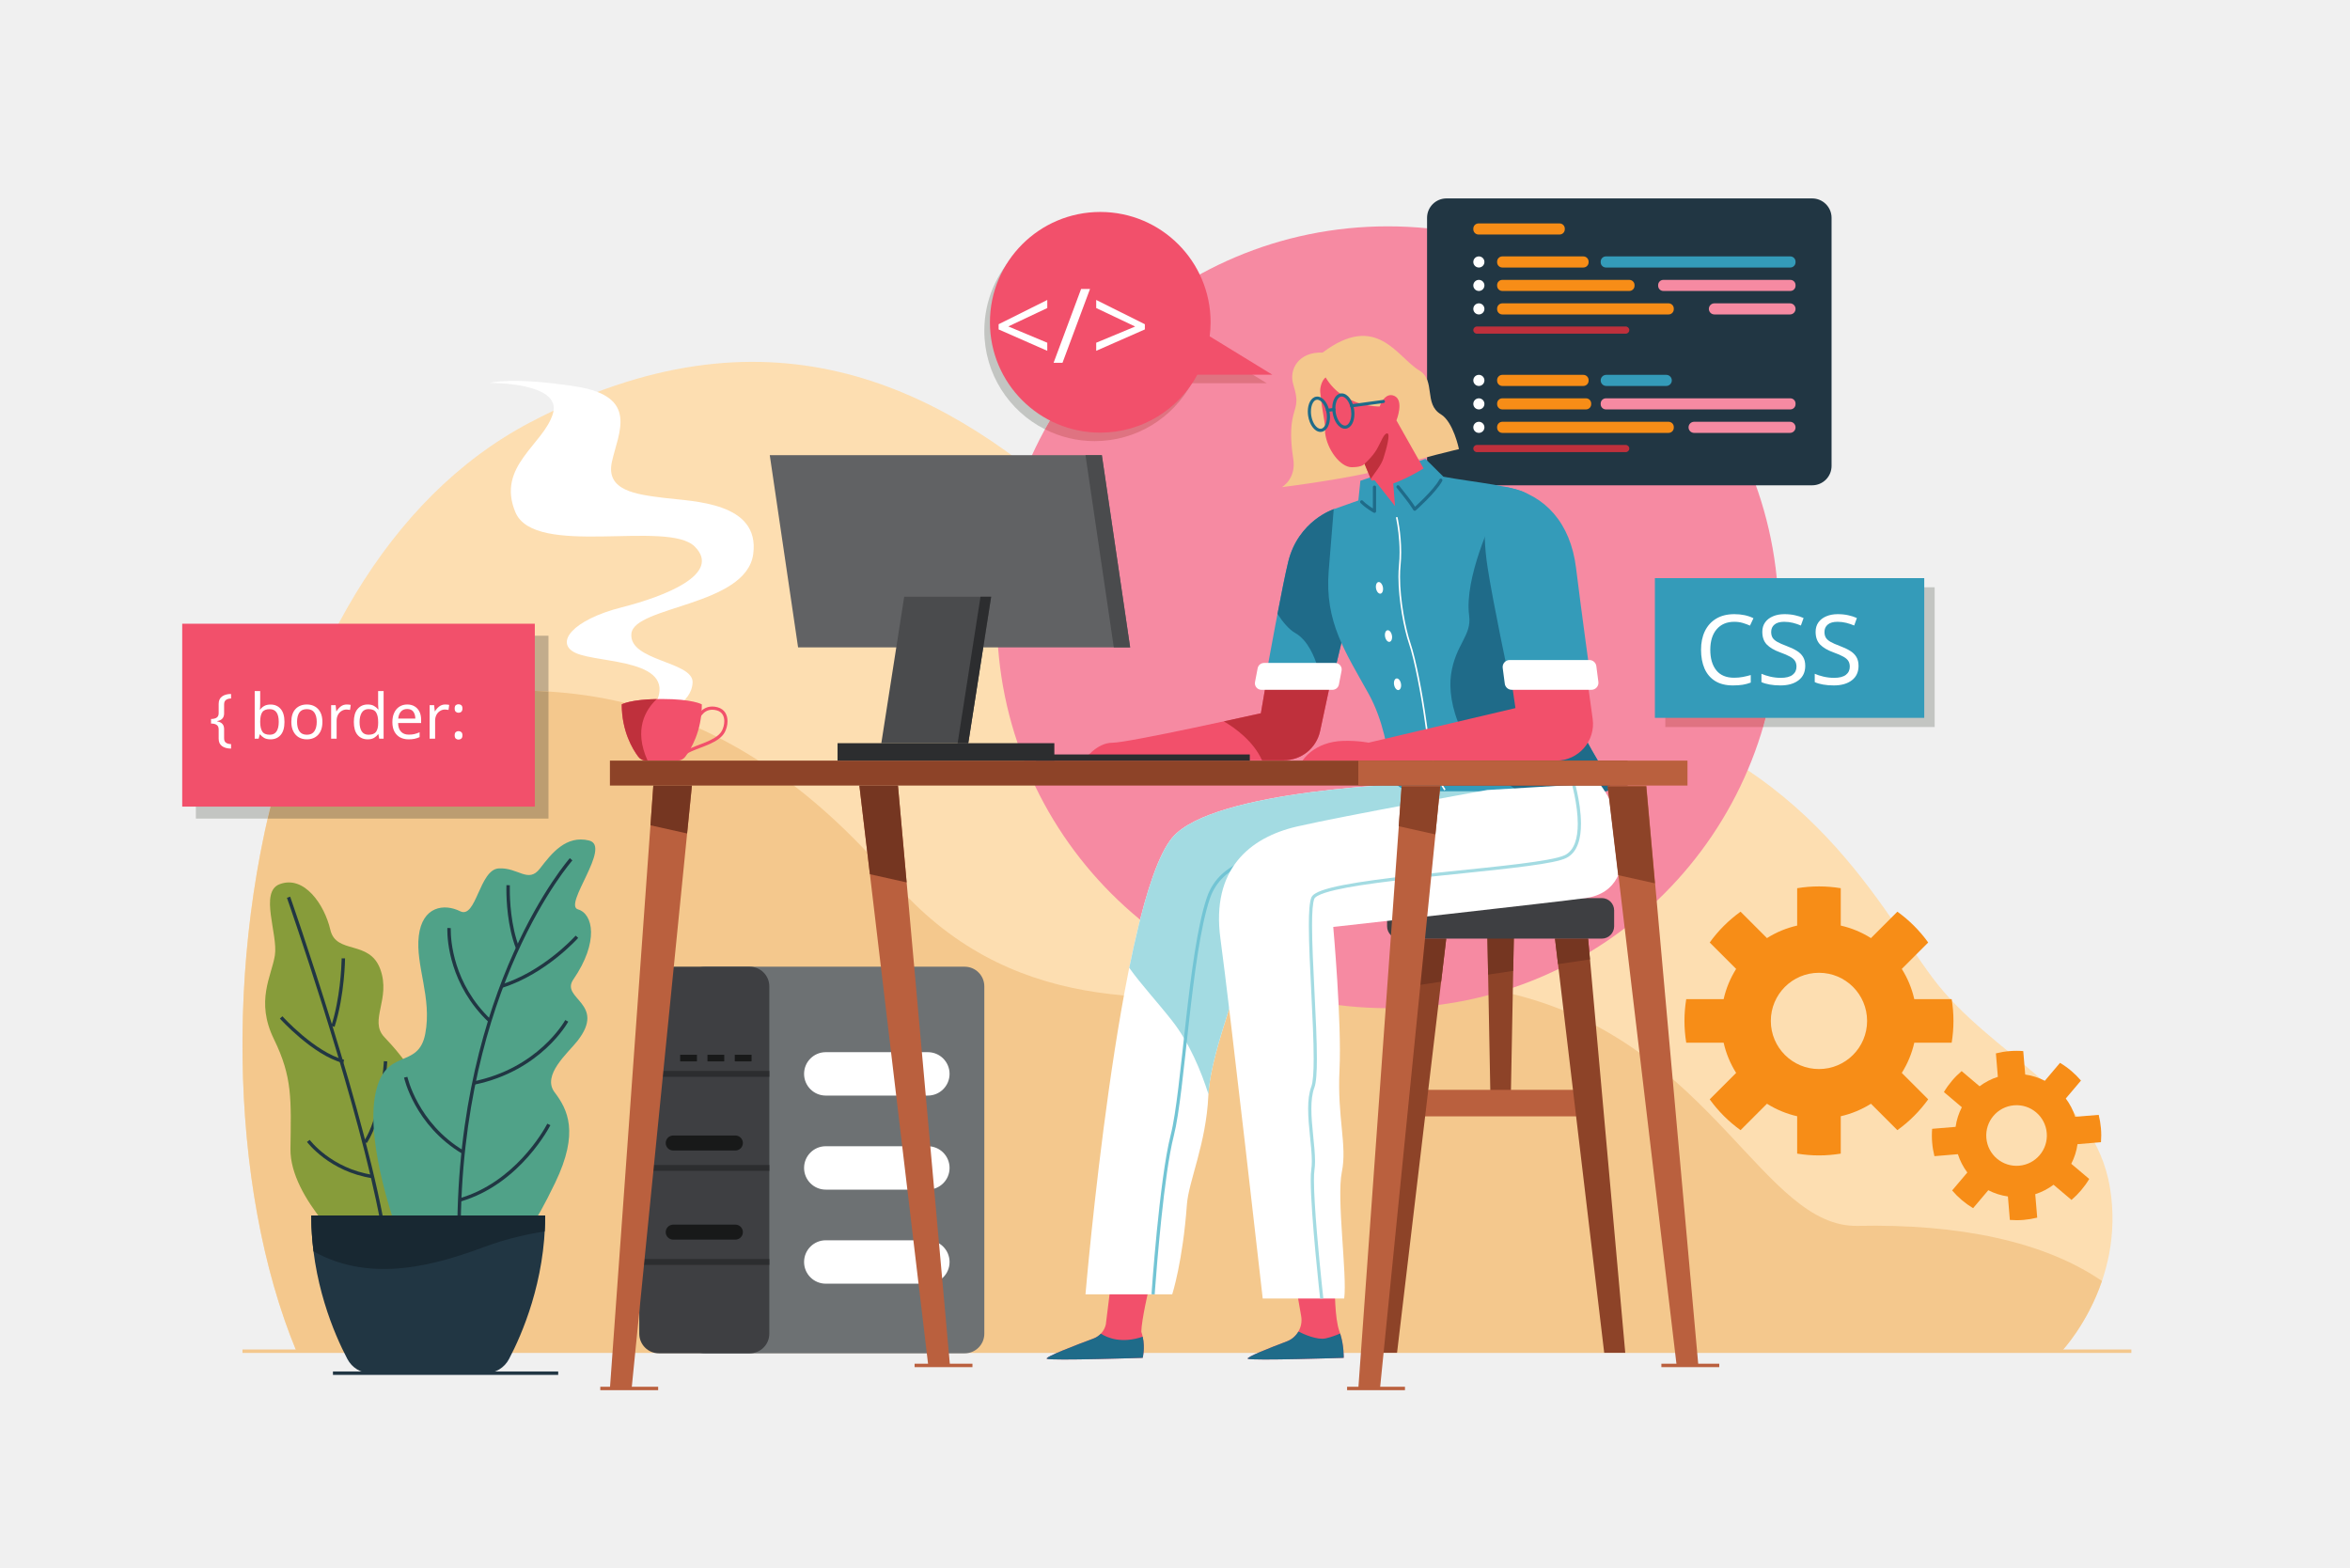
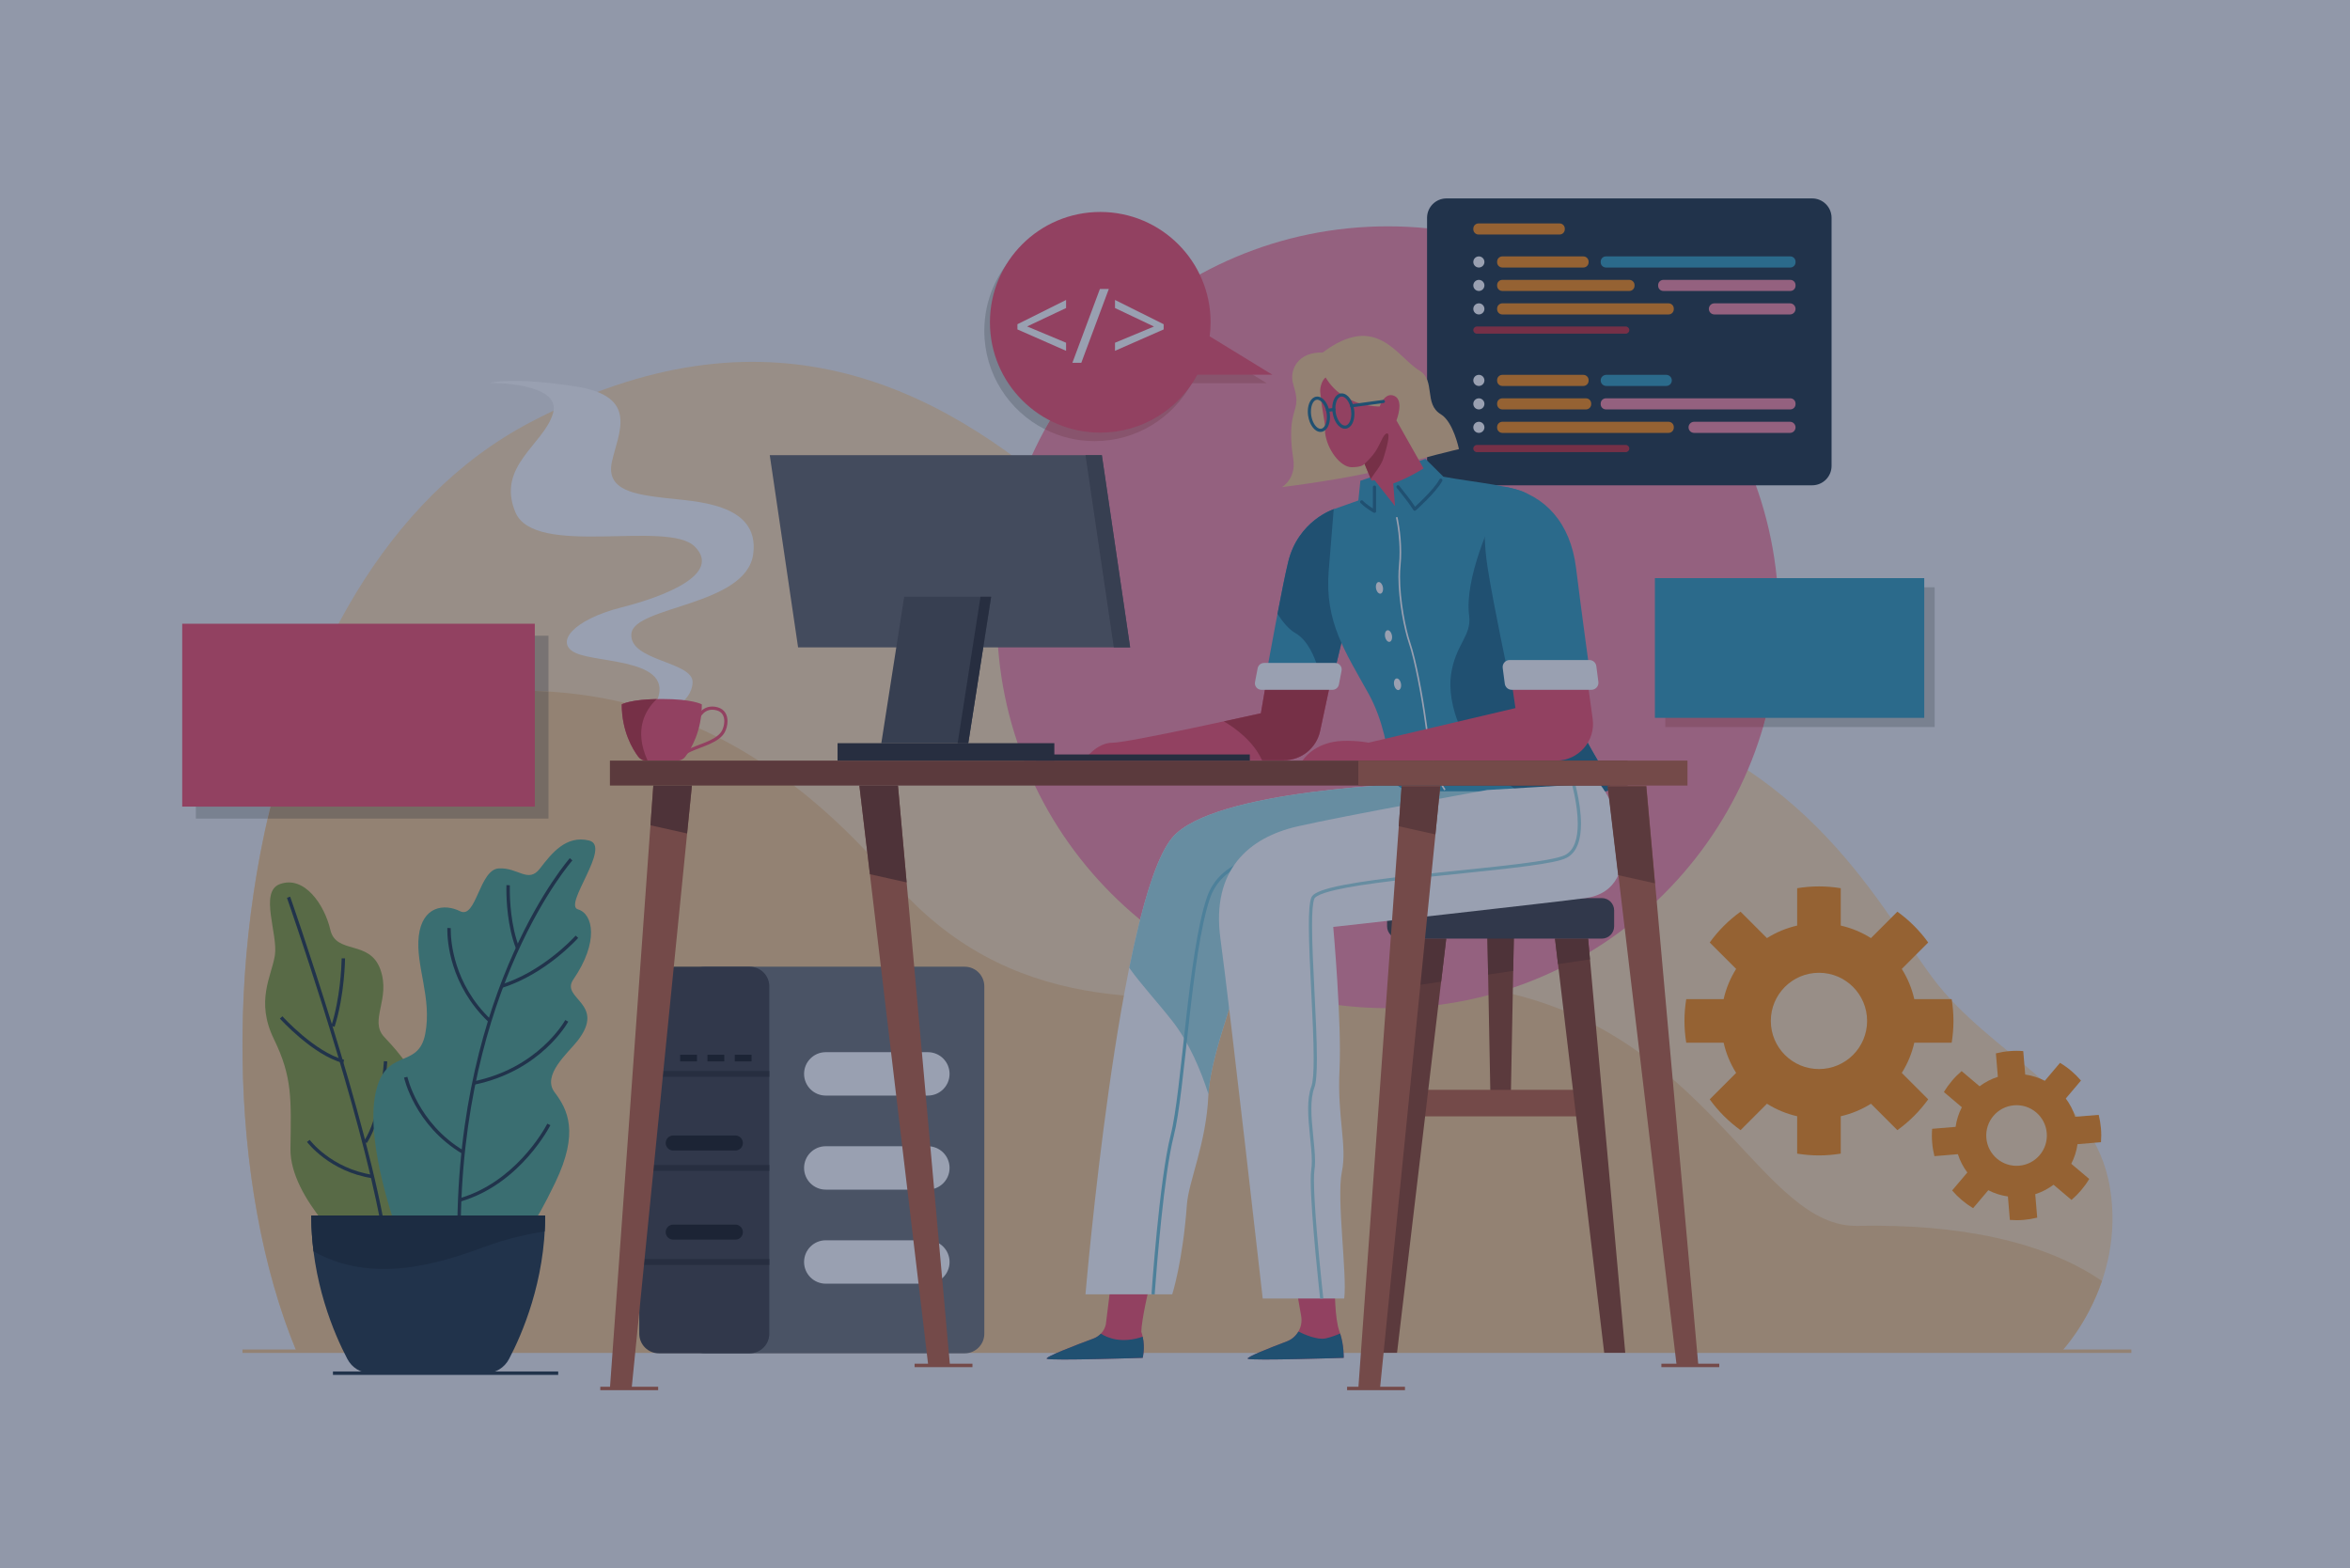
<svg xmlns="http://www.w3.org/2000/svg" viewBox="0 0 1000 667" width="1000" height="667">
  <style>
		tspan { white-space:pre }
		.shp0 { fill: #fddeb1 } 
		.shp1 { fill: #f4c88d } 
		.shp2 { fill: #f68aa2 } 
		.shp3 { fill: #213643 } 
		.shp4 { fill: #f78d17 } 
		.shp5 { fill: #349bb9 } 
		.shp6 { fill: #ffffff } 
		.shp7 { fill: #bf303c } 
		.shp8 { fill: #8d4328 } 
		.shp9 { fill: #ba603e } 
		.shp10 { fill: #753621 } 
		.shp11 { fill: #3e3f42 } 
		.shp12 { fill: #f2506b } 
		.shp13 { fill: #1f6b89 } 
		.shp14 { fill: #a3dbe2 } 
		.shp15 { fill: #72c4d4 } 
		.shp16 { fill: #6d7173 } 
		.shp17 { fill: #2c2d2f } 
		.shp18 { fill: #181919 } 
		.shp19 { fill: #879c3a } 
		.shp20 { fill: #50a288 } 
		.shp21 { fill: #182832 } 
		.shp22 { fill: #c3c5c2 } 
		.shp23 { fill: #df7381 } 
		.txt24 { font-size: 33px;fill: #ffffff;font-family: "' Open  Sans'" } 
		.shp25 { fill: #616264 } 
		.shp26 { fill: #4a4b4d } 
- 		.txt27 { font-size: 31px;fill: #ffffff;font-weight: 400;font-family: "AbrilFatface-Regular", "Abril Fatface" } 
- 		.shp28 { fill: #c2ac8c } 
- 		.shp29 { fill: #bc9d71 } 
- 		.txt30 { font-size: 20px;fill: #ffffff;font-family: "' Open  Sans'" } 
+ 		.shp27 { fill: #c2ac8c } 
+ 		.shp28 { fill: #bc9d71 } 
+ 		.shp29 { opacity: 0.459;fill: #202f55 } 
	</style>
  <g id="g10">
    <g id="g12">
      <path id="path18" class="shp0" d="M126.14 574.95L877.31 574.95C877.31 574.95 904.68 546.34 897.84 505.29C890.99 464.24 847.21 449.19 822.58 416.35C797.95 383.51 766.48 316.7 667.97 297.43C569.45 278.16 513.17 265.22 455.8 214.22C398.42 163.23 325.56 127.24 225.62 179.71C102.42 244.41 78.25 459.55 126.14 574.95Z" />
      <path id="path20" class="shp1" d="M894.45 545.07C869.84 528.26 833.82 520.72 790.47 521.62C750.49 522.44 729.14 446.01 647.28 423.9C618.04 416 585.31 418.81 551.83 421.61C491.57 426.66 428.84 431.71 379.54 374.37C309.09 292.43 229.9 275.83 124.15 311.95C94.59 399.27 97.23 505.28 126.14 574.95L877.31 574.95C877.31 574.95 888.11 563.65 894.45 545.07Z" />
      <path id="path22" class="shp1" d="M103.18 575.68L906.96 575.68L906.96 574.22L103.18 574.22L103.18 575.68Z" />
      <path id="path24" class="shp2" d="M756.9 262.65C756.9 354.52 682.42 428.99 590.56 428.99C498.69 428.99 424.22 354.52 424.22 262.65C424.22 170.79 498.69 96.31 590.56 96.31C682.42 96.31 756.9 170.79 756.9 262.65" />
      <path id="path26" class="shp3" d="M771.13 206.5L615.51 206.5C610.96 206.5 607.26 202.81 607.26 198.25L607.26 92.68C607.26 88.13 610.96 84.43 615.51 84.43L771.13 84.43C775.69 84.43 779.39 88.13 779.39 92.68L779.39 198.25C779.39 202.81 775.69 206.5 771.13 206.5Z" />
      <path id="path28" class="shp4" d="M663.65 99.79L629.17 99.79C627.94 99.79 626.94 98.8 626.94 97.57L626.94 97.29C626.94 96.06 627.94 95.07 629.17 95.07L663.65 95.07C664.88 95.07 665.87 96.06 665.87 97.29L665.87 97.57C665.87 98.8 664.88 99.79 663.65 99.79Z" />
      <path id="path30" class="shp4" d="M673.77 113.83L639.29 113.83C638.07 113.83 637.07 112.83 637.07 111.61L637.07 111.33C637.07 110.1 638.07 109.1 639.29 109.1L673.77 109.1C675 109.1 676 110.1 676 111.33L676 111.61C676 112.83 675 113.83 673.77 113.83" />
      <path id="path32" class="shp5" d="M761.84 113.83L683.37 113.83C682.14 113.83 681.14 112.83 681.14 111.61L681.14 111.33C681.14 110.1 682.14 109.1 683.37 109.1L761.84 109.1C763.07 109.1 764.06 110.1 764.06 111.33L764.06 111.61C764.06 112.83 763.07 113.83 761.84 113.83" />
      <path id="path34" class="shp4" d="M693.32 123.81L639.29 123.81C638.07 123.81 637.07 122.82 637.07 121.59L637.07 121.31C637.07 120.08 638.07 119.09 639.29 119.09L693.32 119.09C694.55 119.09 695.55 120.08 695.55 121.31L695.55 121.59C695.55 122.82 694.55 123.81 693.32 123.81Z" />
      <path id="path36" class="shp2" d="M761.84 123.81L707.81 123.81C706.58 123.81 705.59 122.82 705.59 121.59L705.59 121.31C705.59 120.08 706.58 119.09 707.81 119.09L761.84 119.09C763.07 119.09 764.06 120.08 764.06 121.31L764.06 121.59C764.06 122.82 763.07 123.81 761.84 123.81Z" />
      <path id="path38" class="shp4" d="M710.03 133.8L639.29 133.8C638.07 133.8 637.07 132.81 637.07 131.58L637.07 131.3C637.07 130.07 638.07 129.07 639.29 129.07L710.03 129.07C711.26 129.07 712.25 130.07 712.25 131.3L712.25 131.58C712.25 132.81 711.26 133.8 710.03 133.8Z" />
      <path id="path40" class="shp2" d="M761.7 133.8L729.53 133.8C728.23 133.8 727.17 132.74 727.17 131.44C727.17 130.13 728.23 129.07 729.53 129.07L761.7 129.07C763.01 129.07 764.06 130.13 764.06 131.44C764.06 132.74 763.01 133.8 761.7 133.8Z" />
      <path id="path42" class="shp6" d="M631.67 111.47C631.67 112.77 630.61 113.83 629.31 113.83C628 113.83 626.94 112.77 626.94 111.47C626.94 110.16 628 109.1 629.31 109.1C630.61 109.1 631.67 110.16 631.67 111.47Z" />
      <path id="path44" class="shp6" d="M631.67 121.45C631.67 122.76 630.61 123.81 629.31 123.81C628 123.81 626.94 122.76 626.94 121.45C626.94 120.15 628 119.09 629.31 119.09C630.61 119.09 631.67 120.15 631.67 121.45Z" />
      <path id="path46" class="shp6" d="M631.67 131.44C631.67 132.74 630.61 133.8 629.31 133.8C628 133.8 626.94 132.74 626.94 131.44C626.94 130.13 628 129.07 629.31 129.07C630.61 129.07 631.67 130.13 631.67 131.44Z" />
      <path id="path48" class="shp7" d="M691.81 141.98L628.46 141.98C627.63 141.98 626.94 141.3 626.94 140.46C626.94 139.62 627.63 138.94 628.46 138.94L691.81 138.94C692.64 138.94 693.32 139.62 693.32 140.46C693.32 141.3 692.64 141.98 691.81 141.98Z" />
      <path id="path50" class="shp4" d="M673.77 164.23L639.29 164.23C638.07 164.23 637.07 163.23 637.07 162.01L637.07 161.72C637.07 160.5 638.07 159.5 639.29 159.5L673.77 159.5C675 159.5 676 160.5 676 161.72L676 162.01C676 163.23 675 164.23 673.77 164.23" />
      <path id="path52" class="shp5" d="M709.05 164.23L683.51 164.23C682.2 164.23 681.14 163.17 681.14 161.86C681.14 160.56 682.2 159.5 683.51 159.5L709.05 159.5C710.35 159.5 711.41 160.56 711.41 161.86C711.41 163.17 710.35 164.23 709.05 164.23Z" />
      <path id="path54" class="shp4" d="M674.89 174.21L639.29 174.21C638.07 174.21 637.07 173.22 637.07 171.99L637.07 171.71C637.07 170.48 638.07 169.49 639.29 169.49L674.89 169.49C676.11 169.49 677.11 170.48 677.11 171.71L677.11 171.99C677.11 173.22 676.11 174.21 674.89 174.21Z" />
      <path id="path56" class="shp2" d="M761.84 174.21L683.37 174.21C682.14 174.21 681.14 173.22 681.14 171.99L681.14 171.71C681.14 170.48 682.14 169.49 683.37 169.49L761.84 169.49C763.07 169.49 764.06 170.48 764.06 171.71L764.06 171.99C764.06 173.22 763.07 174.21 761.84 174.21" />
      <path id="path58" class="shp4" d="M710.03 184.2L639.29 184.2C638.07 184.2 637.07 183.2 637.07 181.98L637.07 181.7C637.07 180.47 638.07 179.47 639.29 179.47L710.03 179.47C711.26 179.47 712.25 180.47 712.25 181.7L712.25 181.98C712.25 183.2 711.26 184.2 710.03 184.2Z" />
      <path id="path60" class="shp2" d="M761.7 184.2L720.89 184.2C719.59 184.2 718.53 183.14 718.53 181.84C718.53 180.53 719.59 179.47 720.89 179.47L761.7 179.47C763.01 179.47 764.06 180.53 764.06 181.84C764.06 183.14 763.01 184.2 761.7 184.2Z" />
      <path id="path62" class="shp6" d="M631.67 161.86C631.67 163.17 630.61 164.23 629.31 164.23C628 164.23 626.94 163.17 626.94 161.86C626.94 160.56 628 159.5 629.31 159.5C630.61 159.5 631.67 160.56 631.67 161.86Z" />
      <path id="path64" class="shp6" d="M631.67 171.85C631.67 173.16 630.61 174.21 629.31 174.21C628 174.21 626.94 173.16 626.94 171.85C626.94 170.55 628 169.49 629.31 169.49C630.61 169.49 631.67 170.55 631.67 171.85Z" />
      <path id="path66" class="shp6" d="M631.67 181.84C631.67 183.14 630.61 184.2 629.31 184.2C628 184.2 626.94 183.14 626.94 181.84C626.94 180.53 628 179.47 629.31 179.47C630.61 179.47 631.67 180.53 631.67 181.84Z" />
      <path id="path68" class="shp7" d="M691.81 192.38L628.46 192.38C627.63 192.38 626.94 191.7 626.94 190.86C626.94 190.02 627.63 189.34 628.46 189.34L691.81 189.34C692.64 189.34 693.32 190.02 693.32 190.86C693.32 191.7 692.64 192.38 691.81 192.38Z" />
      <path id="path70" class="shp8" d="M642.92 466.07L634.21 466.07L632.86 394.42L644.27 394.42L642.92 466.07" />
      <path id="path72" class="shp9" d="M676.65 475.02L600.48 475.02L600.48 463.74L676.65 463.74L676.65 475.02Z" />
      <path id="path74" class="shp8" d="M661.7 399.39L682.64 575.63L691.6 575.63L675.79 399.39L661.7 399.39Z" />
      <path id="path76" class="shp8" d="M615.42 399.39L594.49 575.63L585.53 575.63L601.34 399.39L615.42 399.39Z" />
      <path id="path78" class="shp10" d="M644.27 394.42L632.86 394.42L633.24 414.72L643.91 413.12L644.27 394.42Z" />
      <path id="path80" class="shp10" d="M613.25 417.72L615.42 399.39L601.34 399.39L599.51 419.78L613.25 417.72Z" />
      <path id="path82" class="shp10" d="M675.79 399.39L661.7 399.39L662.99 410.26L676.58 408.23L675.79 399.39Z" />
      <path id="path84" class="shp11" d="M681.62 399.39L595.5 399.39C592.6 399.39 590.25 397.04 590.25 394.14L590.25 387.4C590.25 384.5 592.6 382.15 595.5 382.15L681.62 382.15C684.52 382.15 686.87 384.5 686.87 387.4L686.87 394.14C686.87 397.04 684.52 399.39 681.62 399.39Z" />
      <path id="path86" class="shp12" d="M568.03 547.78C568.03 547.78 567.89 560.89 569.95 566.44C572 572 571.78 577.78 571.78 577.78C571.78 577.78 532.57 579.06 531 578.17C529.99 577.6 540.13 573.6 547.56 570.79C551.92 569.14 554.49 564.62 553.69 560.03L551.56 547.78L568.03 547.78" />
      <path id="path88" class="shp12" d="M489 547.78C489 547.78 485.72 561.65 485.67 566.67C487.67 572.44 486.25 577.78 486.25 577.78C486.25 577.78 447.05 579.06 445.47 578.17C444.3 577.51 458.13 572.23 465.34 569.55C467.97 568.57 469.93 566.33 470.56 563.59L472.52 547.78L489 547.78" />
      <path id="path90" class="shp1" d="M562.81 150.03C552.61 149.6 548.37 157.23 550.33 163.56C552.99 172.11 551.02 172.69 549.94 178.51C548.86 184.32 549.7 191.23 550.33 195.27C551.67 203.77 545.5 207.28 545.5 207.28C545.5 207.28 576.18 203.47 590.56 199.17C604.94 194.86 620.83 191.1 620.83 191.1C620.83 191.1 618.47 179.49 613.11 176.27C605.77 171.85 611.04 161.91 604 157.67C594.33 151.83 585.87 132.69 562.81 150.03Z" />
      <path id="path92" class="shp5" d="M567.54 216.67C567.54 216.67 552.46 221.5 548.17 239.07C545.47 250.14 539.34 284.22 539.34 284.22L568.25 284.22C568.25 284.22 575.16 255.99 577.35 244C579.53 232.01 573.75 217.63 567.54 216.67" />
      <path id="path94" class="shp12" d="M566.65 288.21L561.75 311.07C560.19 318.33 553.77 323.51 546.35 323.51L461.3 323.51C461.3 323.51 466.45 316.03 473.39 316.04C480.32 316.04 536.54 303.5 536.54 303.5L539.16 288.21L566.65 288.21" />
      <path id="path96" class="shp7" d="M539.16 288.21L536.54 303.5C536.54 303.5 529.84 305 520.79 306.95C525.67 309.83 533.36 315.38 537.03 323.51L546.35 323.51C553.77 323.51 560.19 318.33 561.75 311.07L566.65 288.21L539.16 288.21" />
      <path id="path98" class="shp13" d="M567.54 216.67C567.54 216.67 552.46 221.5 548.17 239.07C547.02 243.76 545.26 252.59 543.61 261.21C545.87 264.69 548.48 267.83 551.2 269.38C556.57 272.43 559.46 279.66 560.81 284.22L568.25 284.22C568.25 284.22 575.16 255.99 577.35 244C579.53 232.01 573.75 217.63 567.54 216.67" />
      <path id="path100" class="shp6" d="M567.02 293.52L536.78 293.52C535.03 293.52 533.72 291.93 534.05 290.21L535.17 284.35C535.42 283.04 536.57 282.09 537.9 282.09L568.14 282.09C569.89 282.09 571.21 283.68 570.88 285.4L569.75 291.26C569.5 292.57 568.35 293.52 567.02 293.52Z" />
      <path id="path102" class="shp6" d="M604.02 333.33C604.02 333.33 516.23 335.62 498.82 356.44C476.07 383.64 461.91 550.75 461.91 550.75L498.82 550.75C498.82 550.75 503.31 536.86 505.07 512.49C505.78 502.67 513.28 486.58 514.19 466.18C515.11 445.78 530.77 412.84 531.83 394.42C531.83 394.42 668.44 388.89 672.89 371.11C677.33 353.33 668.67 330.33 668.67 330.33L604.02 333.33Z" />
      <path id="path104" class="shp14" d="M498.82 434.41C506.15 443.75 511.1 455.79 514.24 465.58C515.42 445.13 530.78 412.66 531.83 394.42C531.83 394.42 668.44 388.89 672.89 371.11C677.33 353.33 668.67 330.33 668.67 330.33L604.02 333.33C604.02 333.33 516.23 335.62 498.82 356.44C491.87 364.75 485.72 386.13 480.53 411.81C485.56 418.92 492.03 425.77 498.82 434.41Z" />
      <path id="path106" class="shp15" d="M559.45 363.79C559.43 363.78 555.08 363.06 549.02 363.06C543.16 363.06 535.71 363.73 528.99 366.41C522.28 369.09 516.27 373.84 513.55 381.93C509.48 393.99 506.85 414.54 504.61 434.47C502.38 454.39 500.54 473.7 498.15 483C495.73 492.5 493.7 509.39 492.26 523.95C490.83 538.51 490 550.7 490 550.7L491.36 550.79C491.36 550.79 491.41 550.04 491.51 548.67C491.86 543.88 492.81 531.64 494.19 518.55C495.57 505.46 497.39 491.5 499.48 483.34C501.91 473.81 503.73 454.54 505.97 434.62C508.2 414.72 510.85 394.17 514.84 382.36C517.43 374.73 523.03 370.28 529.5 367.68C535.96 365.1 543.27 364.42 549.02 364.43C551.99 364.43 554.55 364.6 556.37 364.78C557.27 364.87 557.99 364.96 558.48 365.03C558.97 365.09 559.23 365.14 559.23 365.14L559.45 363.79" />
      <path id="path108" class="shp5" d="M669.35 299.63L669.35 299.62C662.83 263.57 653.4 213.76 650.43 210.59C647.06 207 625.84 205.06 614.2 202.83C609.27 197.94 606.59 195.27 606.59 195.27L578.89 204.56L578.02 212.96L567.54 216.67C567.54 216.67 566.18 232.96 565.39 243.1C563.72 264.58 572.37 277.17 582.36 295.16C588.53 306.27 590.8 319.51 591.63 328C592.11 332.95 596.29 336.7 601.26 336.7L682.68 336.7C691.92 336.7 672.63 317.76 669.35 299.63Z" />
      <path id="path110" class="shp13" d="M669.35 299.62C665.01 275.62 659.38 245.55 655.23 227.17L635.46 220.06C635.46 220.06 622.97 245.82 625.17 262C626.33 270.54 619.22 274.31 617.44 287.18C615.86 298.64 621.06 321.33 646.35 336.7L682.68 336.7C691.92 336.7 672.63 317.76 669.35 299.63L669.35 299.62" />
      <path id="path112" class="shp12" d="M583.6 204.51L584.97 204.38L593.62 215.34L592.88 205.72C599.46 203.36 605.77 199.32 605.77 199.32L594.23 178.89C594.23 178.89 597.61 170.47 593.41 168.49C589.21 166.52 587.09 172.97 587.09 172.97C587.09 172.97 571.64 173.38 564.11 160.61C562.54 161.71 561.62 164.9 561.8 166.81C562.69 176.27 564.17 180 563.87 184.09C564.67 191.35 570.45 198.81 575.18 198.81C579.92 198.81 580.65 197.35 580.65 197.35L583.6 204.51" />
      <path id="path114" class="shp13" d="M565.17 175.75L564.51 175.85C564.59 176.39 564.63 176.93 564.63 177.44C564.63 178.86 564.33 180.12 563.86 181C563.38 181.89 562.78 182.36 562.14 182.44L561.92 182.45C561.55 182.45 561.17 182.33 560.76 182.07C559.53 181.31 558.32 179.24 557.96 176.68C557.88 176.14 557.85 175.61 557.85 175.09C557.84 173.67 558.14 172.41 558.61 171.53C559.09 170.64 559.69 170.17 560.33 170.09L560.55 170.08C560.92 170.08 561.31 170.2 561.71 170.46C562.94 171.22 564.15 173.29 564.51 175.85L565.17 175.75L565.83 175.66C565.55 173.76 564.89 172.08 563.98 170.84C563.52 170.22 563.01 169.7 562.43 169.34C561.86 168.97 561.22 168.75 560.55 168.75C560.42 168.75 560.29 168.75 560.16 168.77C558.96 168.93 558.03 169.78 557.43 170.91C556.83 172.04 556.51 173.49 556.51 175.09C556.51 175.67 556.55 176.27 556.64 176.87C556.92 178.77 557.59 180.45 558.49 181.69C558.95 182.31 559.47 182.83 560.04 183.2C560.61 183.56 561.26 183.79 561.92 183.79C562.05 183.79 562.18 183.78 562.31 183.76C563.51 183.6 564.44 182.75 565.04 181.63C565.64 180.49 565.96 179.04 565.96 177.44C565.96 176.86 565.92 176.27 565.83 175.66L565.17 175.75" />
      <path id="path116" class="shp13" d="M575.57 174.4L574.91 174.49C574.99 175.04 575.03 175.57 575.03 176.08C575.03 177.5 574.73 178.76 574.26 179.64C573.78 180.53 573.18 181 572.54 181.08L572.33 181.09C571.96 181.09 571.57 180.97 571.16 180.72C569.94 179.95 568.72 177.88 568.36 175.33C568.29 174.78 568.25 174.25 568.25 173.73C568.25 172.31 568.54 171.06 569.01 170.17C569.49 169.29 570.09 168.82 570.73 168.74L570.95 168.72C571.32 168.72 571.71 168.84 572.11 169.1C573.34 169.87 574.55 171.93 574.91 174.49L575.57 174.4L576.23 174.3C575.95 172.4 575.29 170.73 574.38 169.48C573.92 168.86 573.41 168.35 572.83 167.98C572.26 167.61 571.62 167.39 570.95 167.39C570.82 167.39 570.69 167.4 570.56 167.41C569.36 167.57 568.43 168.42 567.84 169.55C567.23 170.68 566.92 172.13 566.91 173.73C566.91 174.31 566.96 174.91 567.05 175.52C567.32 177.41 567.99 179.09 568.89 180.34C569.35 180.96 569.87 181.47 570.44 181.84C571.02 182.21 571.66 182.43 572.33 182.43C572.45 182.43 572.58 182.42 572.71 182.4C573.91 182.25 574.84 181.39 575.44 180.27C576.04 179.14 576.36 177.68 576.36 176.08C576.36 175.51 576.32 174.91 576.23 174.3L575.57 174.4" />
      <path id="path118" class="shp13" d="M565.02 175.24L567.68 174.9C568.05 174.85 568.3 174.51 568.26 174.15C568.21 173.78 567.87 173.53 567.51 173.57L564.85 173.92C564.49 173.97 564.23 174.3 564.27 174.67C564.32 175.03 564.66 175.29 565.02 175.24" />
      <path id="path120" class="shp13" d="M575.27 173.33L588.77 171.48C589.13 171.43 589.39 171.1 589.33 170.73C589.29 170.37 588.95 170.11 588.58 170.16L575.09 172.01C574.73 172.06 574.47 172.4 574.52 172.77C574.57 173.13 574.91 173.39 575.27 173.33" />
      <path id="path122" class="shp7" d="M588.67 195.07C590.03 190.83 591.77 184.41 590.29 184.41C588.81 184.41 587.63 188.23 585.75 191.38C583.88 194.54 580.65 197.35 580.65 197.35L583.3 203.77C584.99 201.18 587.73 198.05 588.67 195.07" />
      <path id="path124" class="shp6" d="M594 220.14C594 220.14 594.09 220.55 594.24 221.3C594.69 223.56 595.57 228.84 595.57 234.95C595.57 236.77 595.5 238.65 595.31 240.55C595.15 242.1 595.08 243.74 595.08 245.46C595.08 255.53 597.49 267.84 599.53 273.79C601.88 280.64 604.83 296.17 606.25 306.68C607.68 317.21 609.77 329.32 614.57 336.31L615.14 335.92C610.47 329.16 608.34 317.1 606.93 306.58C605.5 296.04 602.56 280.52 600.18 273.57C598.17 267.72 595.76 255.42 595.77 245.46C595.77 243.76 595.83 242.14 595.99 240.62C596.18 238.69 596.26 236.79 596.26 234.95C596.26 226.71 594.67 220 594.66 219.99L594 220.14" />
      <path id="path126" class="shp5" d="M642.08 207.47C657.4 210.72 668.28 222.42 670.65 241.62C673.02 260.82 676.81 288.21 676.81 288.21L642.08 288.21C642.08 288.21 635.42 257.03 633.01 241.39C630.59 225.74 630.82 205.08 642.08 207.47Z" />
      <path id="path128" class="shp12" d="M674.86 285.09L677.73 305.88C679.03 315.27 671.73 323.65 662.24 323.65L554.27 323.65C554.27 323.65 559.12 315.6 571.58 315.25C577.98 315.08 582.36 316.02 582.36 316.02L644.87 301.3L642.5 285.09L674.86 285.09" />
      <path id="path130" class="shp6" d="M680.5 333.33C680.5 333.33 689.11 342.89 690.44 360.44C691.06 368.53 688.67 380.22 674.67 382.15C661.79 383.92 567.34 394.42 567.34 394.42C567.34 394.42 571 435 570 455.33C569 475.67 573.33 487.33 571 498.67C568.67 510 573.33 542.41 572 552.54L537.33 552.54C537.33 552.54 523.33 428.79 519.33 399.39C515.33 370 531.67 356.33 552 351.67C572.33 347 632.86 336.15 632.86 336.15L680.5 333.33Z" />
      <path id="path132" class="shp14" d="M668.01 330.54C668.02 330.54 668.07 330.7 668.16 331.01C668.8 333.14 671.4 342.29 671.39 350.52C671.4 353.5 671.05 356.36 670.19 358.69C669.32 361.03 667.97 362.82 665.92 363.85C664.61 364.51 661.92 365.2 658.31 365.85C645.63 368.16 621.46 370.2 600.08 372.59C589.39 373.79 579.4 375.08 571.85 376.54C568.08 377.27 564.92 378.04 562.57 378.88C561.39 379.3 560.42 379.74 559.66 380.21C558.9 380.69 558.33 381.21 558.03 381.88C557.61 382.92 557.36 384.46 557.19 386.47C557.02 388.48 556.96 390.94 556.96 393.76C556.96 409.12 559.01 434.86 559.01 450.45C559.01 453.29 558.94 455.8 558.78 457.83C558.62 459.85 558.36 461.41 558.03 462.29C557 465.04 556.66 468.31 556.66 471.79C556.66 479.28 558.22 487.81 558.22 494.07C558.22 495.39 558.15 496.6 557.99 497.68C557.83 498.77 557.76 500.31 557.76 502.21C557.76 516.74 561.76 552.6 561.76 552.61L563.12 552.46C563.12 552.45 562.87 550.22 562.49 546.63C561.37 535.88 559.13 512.97 559.13 502.21C559.13 500.34 559.2 498.84 559.34 497.88C559.52 496.71 559.59 495.44 559.59 494.07C559.58 487.61 558.02 479.11 558.03 471.79C558.03 468.4 558.37 465.27 559.31 462.77C559.73 461.65 559.98 460.03 560.14 457.94C560.31 455.85 560.38 453.32 560.38 450.45C560.38 434.77 558.32 409.02 558.32 393.76C558.32 390.97 558.39 388.53 558.55 386.58C558.71 384.64 558.98 383.17 559.3 382.41C559.41 382.12 559.85 381.66 560.67 381.2C562.19 380.34 564.88 379.47 568.36 378.67C580.59 375.85 602.73 373.64 622.97 371.56C633.09 370.51 642.74 369.5 650.46 368.45C654.33 367.93 657.71 367.39 660.44 366.84C663.17 366.28 665.23 365.72 666.53 365.07C668.96 363.86 670.53 361.72 671.47 359.16C672.42 356.6 672.76 353.61 672.76 350.52C672.76 340.8 669.33 330.16 669.32 330.12L668.02 330.54" />
      <path id="path134" class="shp13" d="M594.36 207.57C594.36 207.57 594.77 208.09 595.44 208.93C596.1 209.77 597.02 210.92 598.02 212.2C599 213.46 599.86 214.67 600.46 215.56C600.76 216.01 601 216.38 601.17 216.63C601.33 216.89 601.42 217.03 601.42 217.03C601.52 217.2 601.7 217.31 601.9 217.34C602.1 217.37 602.3 217.31 602.45 217.18C602.46 217.17 604.61 215.28 607.08 212.77C609.56 210.26 612.36 207.18 613.71 204.66C613.89 204.32 613.77 203.91 613.43 203.73C613.1 203.55 612.69 203.68 612.51 204.01C611.31 206.27 608.55 209.35 606.11 211.81C604.89 213.05 603.75 214.13 602.91 214.91C602.49 215.3 602.15 215.61 601.91 215.83C601.68 216.04 601.55 216.15 601.55 216.15L602 216.67L602.58 216.31C602.57 216.29 601.12 213.94 599.09 211.36C597.09 208.8 595.42 206.72 595.42 206.71C595.19 206.42 594.76 206.37 594.46 206.61C594.17 206.85 594.12 207.28 594.36 207.57" />
      <path id="path136" class="shp13" d="M584.21 207.28L584.21 217.56L584.89 217.56L585.22 216.96L585.09 216.88C584.47 216.53 581.78 214.93 579.93 213.07C579.66 212.8 579.23 212.8 578.96 213.07C578.69 213.34 578.69 213.77 578.96 214.04C581.28 216.36 584.53 218.14 584.56 218.15C584.77 218.27 585.03 218.27 585.24 218.14C585.45 218.02 585.57 217.8 585.57 217.56L585.57 207.28C585.57 206.9 585.27 206.6 584.89 206.6C584.51 206.6 584.21 206.9 584.21 207.28Z" />
      <path id="path138" class="shp6" d="M588.47 249.86C588.72 251.23 588.27 252.45 587.47 252.6C586.67 252.75 585.81 251.77 585.55 250.41C585.3 249.05 585.74 247.82 586.55 247.67C587.35 247.52 588.21 248.5 588.47 249.86Z" />
      <path id="path140" class="shp6" d="M592.31 270.37C592.56 271.73 592.12 272.96 591.31 273.11C590.51 273.26 589.65 272.28 589.39 270.92C589.14 269.56 589.58 268.33 590.39 268.18C591.19 268.03 592.05 269.01 592.31 270.37Z" />
      <path id="path142" class="shp6" d="M596.15 290.88C596.41 292.24 595.96 293.47 595.15 293.62C594.35 293.77 593.49 292.79 593.24 291.43C592.98 290.07 593.43 288.84 594.23 288.69C595.04 288.54 595.89 289.52 596.15 290.88Z" />
      <path id="path144" class="shp6" d="M677.2 293.52L643.29 293.52C641.79 293.52 640.52 292.4 640.33 290.91L639.45 284.22C639.22 282.43 640.61 280.84 642.42 280.84L676.32 280.84C677.82 280.84 679.09 281.95 679.29 283.44L680.16 290.14C680.4 291.93 679 293.52 677.2 293.52Z" />
      <path id="path146" class="shp13" d="M571.78 577.78C571.78 577.78 571.97 572.65 570.28 567.42C568.58 568.16 566.33 569.01 564.08 569.5C560.55 570.27 554.91 567.78 552.51 566.59C551.42 568.47 549.71 569.98 547.56 570.79C540.13 573.6 529.99 577.6 531 578.17C532.57 579.06 571.78 577.78 571.78 577.78" />
      <path id="path148" class="shp13" d="M468.44 567.49C467.58 568.39 466.53 569.1 465.34 569.55C458.13 572.23 444.3 577.51 445.47 578.17C447.05 579.06 486.25 577.78 486.25 577.78C486.25 577.78 487.34 573.68 486.26 568.78C477.36 571.81 471.31 569.32 468.44 567.49" />
      <path id="path150" class="shp16" d="M410.49 575.86L299.97 575.86C295.35 575.86 291.61 572.12 291.61 567.49L291.61 419.7C291.61 415.08 295.35 411.34 299.97 411.34L410.49 411.34C415.11 411.34 418.86 415.08 418.86 419.7L418.86 567.49C418.86 572.12 415.11 575.86 410.49 575.86Z" />
      <path id="path152" class="shp11" d="M319 575.86L280.4 575.86C275.78 575.86 272.03 572.12 272.03 567.49L272.03 419.7C272.03 415.08 275.78 411.34 280.4 411.34L319 411.34C323.62 411.34 327.37 415.08 327.37 419.7L327.37 567.49C327.37 572.12 323.62 575.86 319 575.86" />
      <path id="path154" class="shp6" d="M394.83 466.18L351.39 466.18C346.29 466.18 342.16 462.05 342.16 456.94C342.16 451.84 346.29 447.71 351.39 447.71L394.83 447.71C399.94 447.71 404.07 451.84 404.07 456.94C404.07 462.05 399.94 466.18 394.83 466.18Z" />
      <path id="path156" class="shp6" d="M394.83 506.2L351.39 506.2C346.29 506.2 342.16 502.07 342.16 496.97C342.16 491.86 346.29 487.73 351.39 487.73L394.83 487.73C399.94 487.73 404.07 491.86 404.07 496.97C404.07 502.07 399.94 506.2 394.83 506.2Z" />
      <path id="path158" class="shp6" d="M394.83 546.22L351.39 546.22C346.29 546.22 342.16 542.09 342.16 536.99C342.16 531.89 346.29 527.75 351.39 527.75L394.83 527.75C399.94 527.75 404.07 531.89 404.07 536.99C404.07 542.09 399.94 546.22 394.83 546.22" />
      <path id="path160" class="shp17" d="M272.03 458.2L327.37 458.2L327.37 455.69L272.03 455.69L272.03 458.2Z" />
      <path id="path162" class="shp17" d="M272.03 498.22L327.37 498.22L327.37 495.71L272.03 495.71L272.03 498.22Z" />
      <path id="path164" class="shp17" d="M272.03 538.24L327.37 538.24L327.37 535.73L272.03 535.73L272.03 538.24Z" />
      <path id="path166" class="shp18" d="M296.57 451.63L289.43 451.63L289.43 448.81L296.57 448.81L296.57 451.63Z" />
      <path id="path168" class="shp18" d="M308.19 451.63L301.05 451.63L301.05 448.81L308.19 448.81L308.19 451.63Z" />
      <path id="path170" class="shp18" d="M319.81 451.63L312.67 451.63L312.67 448.81L319.81 448.81L319.81 451.63Z" />
      <path id="path172" class="shp18" d="M312.93 489.55L286.47 489.55C284.71 489.55 283.28 488.13 283.28 486.36C283.28 484.6 284.71 483.17 286.47 483.17L312.93 483.17C314.69 483.17 316.12 484.6 316.12 486.36C316.12 488.13 314.69 489.55 312.93 489.55Z" />
      <path id="path174" class="shp18" d="M312.93 527.47L286.47 527.47C284.71 527.47 283.28 526.05 283.28 524.28C283.28 522.52 284.71 521.09 286.47 521.09L312.93 521.09C314.69 521.09 316.12 522.52 316.12 524.28C316.12 526.05 314.69 527.47 312.93 527.47Z" />
      <path id="path176" fill-rule="evenodd" class="shp4" d="M830.5 443.68L814.59 443.68C813.54 448.31 811.72 452.64 809.27 456.53L820.51 467.78C816.88 472.83 812.45 477.26 807.39 480.89L796.15 469.65C792.25 472.1 787.92 473.92 783.3 474.97L783.3 490.88C780.28 491.37 777.19 491.64 774.03 491.64C770.87 491.64 767.77 491.37 764.75 490.88L764.75 474.97C760.13 473.92 755.8 472.1 751.9 469.65L740.66 480.89C735.61 477.26 731.17 472.83 727.54 467.78L738.78 456.53C736.33 452.64 734.51 448.31 733.46 443.68L717.55 443.68C717.06 440.66 716.79 437.57 716.79 434.41C716.79 431.25 717.06 428.15 717.55 425.14L733.46 425.14C734.51 420.51 736.33 416.18 738.78 412.28L727.54 401.04C731.17 395.99 735.61 391.56 740.66 387.93L751.9 399.17C755.8 396.71 760.13 394.89 764.75 393.84L764.75 377.94C767.77 377.44 770.87 377.18 774.03 377.18C777.19 377.18 780.28 377.44 783.3 377.94L783.3 393.84C787.92 394.89 792.25 396.71 796.15 399.17L807.39 387.93C812.45 391.56 816.88 395.99 820.51 401.04L809.27 412.28C811.72 416.18 813.54 420.51 814.59 425.14L830.5 425.14C830.99 428.15 831.26 431.25 831.26 434.41C831.26 437.57 830.99 440.66 830.5 443.68ZM794.51 434.41C794.51 423.1 785.34 413.93 774.03 413.93C762.71 413.93 753.54 423.1 753.54 434.41C753.54 445.72 762.71 454.89 774.03 454.89C785.34 454.89 794.51 445.72 794.51 434.41Z" />
      <path id="path178" fill-rule="evenodd" class="shp4" d="M884.05 486.85C883.64 489.81 882.72 492.62 881.39 495.2L889.03 501.66C887.02 505.02 884.47 508.03 881.49 510.58L873.85 504.12C871.53 505.86 868.91 507.23 866.06 508.14L866.9 518.12C865.03 518.58 863.1 518.91 861.12 519.08C859.14 519.25 857.18 519.24 855.26 519.09L854.43 509.11C851.47 508.69 848.65 507.78 846.08 506.45L839.62 514.09C836.26 512.08 833.24 509.53 830.7 506.55L837.16 498.91C835.42 496.59 834.05 493.97 833.14 491.12L823.16 491.96C822.69 490.09 822.36 488.16 822.2 486.18C822.03 484.2 822.03 482.24 822.19 480.32L832.17 479.49C832.58 476.53 833.5 473.71 834.83 471.14L827.19 464.68C829.2 461.32 831.75 458.3 834.73 455.76L842.37 462.22C844.69 460.48 847.31 459.11 850.15 458.2L849.32 448.22C851.19 447.75 853.11 447.42 855.1 447.26C857.08 447.09 859.03 447.09 860.96 447.25L861.79 457.23C864.75 457.64 867.56 458.56 870.14 459.89L876.6 452.25C879.96 454.26 882.97 456.81 885.52 459.79L879.06 467.43C880.8 469.75 882.17 472.37 883.08 475.21L893.06 474.38C893.53 476.25 893.85 478.17 894.02 480.16C894.19 482.14 894.18 484.09 894.03 486.02L884.05 486.85ZM870.96 482.09C870.37 474.99 864.13 469.72 857.03 470.32C849.93 470.91 844.66 477.15 845.26 484.25C845.85 491.35 852.09 496.62 859.19 496.02C866.29 495.43 871.56 489.19 870.96 482.09Z" />
      <path id="path180" class="shp19" d="M119 376.23C129.49 372.27 138.1 384.99 140.57 395.64C143.04 406.29 157.2 399.75 161.82 412.39C166.44 425.04 156.94 434.14 163.47 441.21C170.01 448.27 194.62 472.6 183.83 518.06L150.73 533.83C150.73 533.83 123.32 510.1 123.6 488.88C123.87 467.66 124.51 458.45 116.56 442.16C108.62 425.87 115.56 415.43 116.97 406.5C118.38 397.58 110.26 379.52 119 376.23" />
      <path id="path182" class="shp3" d="M122.1 382.02C122.1 382.02 122.62 383.51 123.55 386.22C130.07 405.18 156.57 483.95 163.35 528.69L164.79 528.47C156.99 477.07 123.47 381.56 123.47 381.54L122.1 382.02Z" />
      <path id="path184" class="shp3" d="M145.38 407.78C145.38 407.78 145.38 408.01 145.37 408.46C145.29 411.58 144.72 424.88 140.99 436.5L142.37 436.94C146.72 423.37 146.83 407.83 146.83 407.79L145.38 407.78Z" />
      <path id="path186" class="shp3" d="M119.1 433.41C119.12 433.43 122.59 437.29 127.68 441.58C132.77 445.87 139.46 450.61 146.06 452.36L146.43 450.96C140.22 449.32 133.62 444.7 128.61 440.47C126.11 438.36 123.99 436.35 122.51 434.87C121.77 434.13 121.19 433.52 120.79 433.1C120.59 432.89 120.44 432.72 120.34 432.61L120.18 432.44L119.1 433.41" />
      <path id="path188" class="shp3" d="M163.34 451.55C163.34 451.55 163.33 451.91 163.28 452.56C163.11 454.84 162.6 460.72 161.33 467.23C160.06 473.73 158 480.87 154.86 485.6L156.07 486.4C159.88 480.65 162.02 471.99 163.26 464.73C164.49 457.48 164.79 451.64 164.79 451.63L163.34 451.55" />
      <path id="path190" class="shp3" d="M130.63 485.9C130.69 485.97 140.15 498.62 158.54 501.36L158.75 499.93C149.85 498.6 143.11 494.87 138.58 491.47C136.32 489.77 134.61 488.15 133.48 486.96C132.91 486.37 132.49 485.88 132.21 485.54C132.06 485.38 131.96 485.25 131.89 485.16L131.82 485.06L131.79 485.03L130.63 485.9" />
      <path id="path192" class="shp20" d="M169.6 525.38C169.6 525.38 155.09 487.25 159.83 465.03C164.02 445.37 177.97 455.32 180.95 439.94C183.93 424.57 176.71 410.78 178.21 398.23C179.71 385.69 188.93 384.32 195.81 387.74C202.68 391.16 203.95 369.99 212.23 369.52C220.5 369.04 224.79 376.05 229.76 369.57C234.73 363.1 240.87 355.26 250.67 357.65C260.47 360.05 239.51 385.1 245.95 386.95C252.38 388.81 254.99 400.73 243.96 416.8C238.31 425.02 258.32 426.9 245.68 442.98C241.65 448.1 230.46 457.49 236.01 464.79C241.56 472.09 246.53 481.89 236.29 503.17C226.43 523.67 223.76 524.18 223.76 524.18L169.6 525.38" />
      <path id="path194" class="shp3" d="M242.48 365.15C242.41 365.23 194.59 419.39 194.59 524.81L196.04 524.81C196.04 472.33 207.94 432.64 219.83 406.07C225.78 392.79 231.72 382.79 236.18 376.11C238.4 372.77 240.26 370.27 241.55 368.6C242.2 367.76 242.71 367.14 243.05 366.72C243.22 366.52 243.35 366.36 243.44 366.26L243.57 366.11L242.48 365.15" />
      <path id="path196" class="shp3" d="M215.51 376.63C215.51 376.63 215.48 377.3 215.48 378.46C215.49 382.82 215.86 394.09 219.58 403.65L220.93 403.13C217.33 393.89 216.93 382.72 216.94 378.46C216.94 377.89 216.94 377.45 216.95 377.14C216.96 376.84 216.96 376.69 216.96 376.69L215.51 376.63" />
      <path id="path198" class="shp3" d="M244.96 398.12L244.81 398.28C243.3 399.94 230.35 413.6 213.26 418.93L213.69 420.32C232.4 414.45 246 399.12 246.04 399.08L244.96 398.12" />
      <path id="path200" class="shp3" d="M190.37 394.85C190.37 394.86 190.35 395.17 190.35 395.73C190.35 399.99 191.31 419.15 207.92 434.91L208.92 433.86C192.74 418.51 191.8 399.8 191.81 395.73C191.81 395.46 191.81 395.26 191.81 395.13C191.82 394.99 191.82 394.93 191.82 394.93L190.37 394.85" />
      <path id="path202" class="shp3" d="M240.54 434.04L240.51 434.09C240.19 434.65 237.2 439.79 230.91 445.46C224.62 451.14 215.03 457.36 201.49 460.13L201.78 461.55C216.06 458.64 226.07 451.94 232.5 445.98C238.93 440.02 241.78 434.78 241.81 434.73L240.54 434.04" />
      <path id="path204" class="shp3" d="M171.94 458.52C171.96 458.61 176.37 478.8 196.72 490.93L197.46 489.69C187.56 483.79 181.53 475.91 177.98 469.5C176.2 466.3 175.04 463.47 174.33 461.44C173.97 460.42 173.73 459.61 173.58 459.05C173.5 458.78 173.44 458.56 173.41 458.42C173.37 458.28 173.36 458.21 173.36 458.21L171.94 458.52" />
      <path id="path206" class="shp3" d="M232.9 478.13C232.9 478.13 232.86 478.22 232.76 478.4C231.34 481.09 218.91 503.18 195.41 509.92L195.81 511.31C208.71 507.6 218.3 499.46 224.66 492.27C231.03 485.08 234.18 478.83 234.2 478.79L232.9 478.13" />
      <path id="path208" class="shp3" d="M141.68 585.03L237.53 585.03L237.53 583.57L141.68 583.57L141.68 585.03Z" />
      <path id="path210" class="shp3" d="M132.44 517.2C132.44 545.23 142.36 567.92 147.81 578.25C149.78 582 153.57 584.3 157.66 584.3L206.77 584.3C210.86 584.3 214.65 582 216.62 578.25C222.06 567.92 231.99 545.23 231.99 517.2L132.44 517.2Z" />
      <path id="path212" class="shp21" d="M133.41 532.47C158.45 546.55 186.65 537.78 206.1 530.57C215.86 526.95 225.02 525.03 231.77 524C231.9 521.77 231.99 519.51 231.99 517.2L132.44 517.2C132.44 522.5 132.79 527.6 133.41 532.47Z" />
      <path id="path214" class="shp6" d="M282.75 303.13C282.75 303.13 294.29 299.5 294.72 290.44C295.14 281.37 267.47 281.39 268.68 269.61C269.89 257.82 317.56 257.89 320.52 235.75C323.48 213.61 294.83 213.39 282.75 211.88C270.66 210.37 257.67 208.86 260.39 196.47C263.11 184.08 272.17 168.67 244.98 164.44C217.79 160.21 208.42 162.93 208.42 162.93C208.42 162.93 239.24 162.63 235.31 175.92C231.38 189.22 211.14 198.28 219.3 217.92C227.45 237.56 284.12 220.99 295.67 232.6C307.22 244.21 283.08 253.73 264.62 258.41C243.59 263.74 235.84 273.64 244.98 277.85C255.05 282.48 289.86 280.11 278.37 300.66L282.75 303.13Z" />
      <path id="path216" class="shp12" d="M281.61 297.43C268.4 297.43 264.57 299.71 264.57 299.71C264.57 311.14 269.21 318.8 271.6 321.98C272.39 323.03 273.58 323.65 274.86 323.65L281.61 323.65L288.36 323.65C289.64 323.65 290.84 323.03 291.62 321.98C294.01 318.8 298.65 311.14 298.65 299.71C298.65 299.71 294.83 297.43 281.61 297.43Z" />
      <path id="path218" class="shp12" d="M297.21 306.86L297.23 306.82C297.31 306.57 297.76 305.32 298.71 304.17C299.66 303.02 301.03 302 303.08 302C303.66 302 304.3 302.08 305 302.27C306.24 302.62 306.99 303.24 307.49 304.04C307.99 304.83 308.21 305.83 308.21 306.88C308.21 308.36 307.76 309.92 307.18 310.98C306.53 312.17 305.36 313.19 303.88 314.07C301.66 315.41 298.8 316.42 296.2 317.42C294.91 317.93 293.68 318.42 292.62 318.97C291.56 319.53 290.66 320.12 290.04 320.89L291.1 321.75C291.65 321.05 292.81 320.34 294.29 319.69C296.5 318.69 299.4 317.76 302.05 316.56C304.69 315.35 307.13 313.89 308.38 311.63C309.08 310.36 309.57 308.63 309.58 306.88C309.58 305.65 309.32 304.39 308.66 303.31C307.99 302.23 306.89 301.37 305.36 300.95C304.55 300.73 303.79 300.63 303.08 300.63C300.36 300.63 298.52 302.14 297.43 303.57C296.34 305.02 295.92 306.42 295.9 306.47L297.21 306.86" />
      <path id="path220" class="shp7" d="M279.49 297.45C267.99 297.68 264.57 299.71 264.57 299.71C264.57 311.14 269.21 318.8 271.6 321.98C272.39 323.03 273.58 323.65 274.86 323.65L275.57 323.65C269.57 310.42 274.66 301.99 279.49 297.45Z" />
      <path id="path222" class="shp9" d="M365.69 334.26L395 581L404.24 581L382.11 334.26L365.69 334.26" />
      <path id="path224" class="shp9" d="M278.01 334.26L259.54 590.81L268.78 590.81L294.43 334.26L278.01 334.26" />
      <path id="path226" class="shp9" d="M596.48 334.26L578.01 590.81L587.24 590.81L612.9 334.26L596.48 334.26" />
      <path id="path228" class="shp9" d="M684.15 334.26L713.46 581L722.7 581L700.57 334.26L684.15 334.26" />
      <path id="path230" class="shp9" d="M255.44 591.53L280.07 591.53L280.07 590.08L255.44 590.08L255.44 591.53Z" />
      <path id="path232" class="shp9" d="M389.19 581.73L413.81 581.73L413.81 580.27L389.19 580.27L389.19 581.73Z" />
      <path id="path234" class="shp9" d="M573.23 591.53L597.86 591.53L597.86 590.08L573.23 590.08L573.23 591.53Z" />
      <path id="path236" class="shp9" d="M706.97 581.73L731.6 581.73L731.6 580.27L706.97 580.27L706.97 581.73Z" />
      <path id="path238" class="shp8" d="M692.6 334.26L259.54 334.26L259.54 323.65L692.6 323.65L692.6 334.26Z" />
      <path id="path240" class="shp10" d="M276.8 351.17L292.39 354.65L294.43 334.26L278.01 334.26L276.8 351.17" />
      <path id="path242" class="shp10" d="M382.11 334.26L365.69 334.26L370.17 371.99L385.8 375.47L382.11 334.26" />
      <path id="path244" class="shp8" d="M595.2 351.57L610.8 355.05L612.84 334.65L596.42 334.65L595.2 351.57Z" />
      <path id="path246" class="shp8" d="M700.52 334.65L684.1 334.65L688.58 372.39L704.21 375.87L700.52 334.65Z" />
      <path id="path248" class="shp9" d="M718.08 334.26L578.01 334.26L578.01 323.65L718.08 323.65L718.08 334.26Z" />
      <path id="path250" class="shp22" d="M444.67 182.68C429.36 174.95 418.86 159.08 418.86 140.75C418.86 114.82 439.88 93.8 465.81 93.8C483.75 93.8 499.33 103.87 507.24 118.65C480.99 133.87 459.29 156.06 444.67 182.68" />
      <path id="path252" class="shp23" d="M465.81 187.7C458.2 187.7 451.02 185.89 444.67 182.68C459.29 156.06 480.99 133.87 507.24 118.65C510.76 125.24 512.75 132.76 512.75 140.75C512.75 142.78 512.61 144.77 512.36 146.73L539.03 163.06L507.12 163.06C499.19 177.73 483.66 187.7 465.81 187.7" />
      <path id="path254" class="shp12" d="M541.42 159.44L514.76 143.11C515.01 141.15 515.15 139.16 515.15 137.14C515.15 111.21 494.13 90.19 468.2 90.19C442.27 90.19 421.25 111.21 421.25 137.14C421.25 163.07 442.27 184.09 468.2 184.09C486.05 184.09 501.58 174.12 509.52 159.44L541.42 159.44" />
      <g id="g256">
-         <text id="tspan258" style="transform: matrix(1.333,0,0,1.333,422.737,154.376)">
+         <text id="tspan258" style="transform: matrix(1.333,0,0,1.333,430.737,154.376)">
          <tspan x="0" y="0" class="txt24">&lt;/&gt;</tspan>
        </text>
      </g>
      <path id="path262" class="shp25" d="M480.91 275.46L339.61 275.46L327.56 193.67L468.87 193.67L480.91 275.46" />
      <path id="path264" class="shp26" d="M480.91 275.46L473.96 275.46L461.91 193.67L468.87 193.67L480.91 275.46Z" />
      <path id="path266" class="shp26" d="M412.03 316.23L375.03 316.23L384.77 253.91L421.77 253.91L412.03 316.23Z" />
      <path id="path268" class="shp17" d="M412.03 316.23L407.5 316.23L417.24 253.91L421.77 253.91L412.03 316.23Z" />
      <path id="path270" class="shp17" d="M448.66 323.65L356.41 323.65L356.41 316.23L448.66 316.23L448.66 323.65Z" />
      <path id="path272" class="shp17" d="M531.83 323.65L440.84 323.65L440.84 321.03L531.83 321.03L531.83 323.65Z" />
      <path id="path274" class="shp22" d="M823.26 309.35L750.25 309.35C754.58 294.53 756.9 278.86 756.9 262.65C756.9 258.36 756.73 254.11 756.41 249.9L823.26 249.9L823.26 309.35" />
      <path id="path276" class="shp23" d="M750.25 309.35L708.65 309.35L708.65 249.9L756.41 249.9C756.73 254.11 756.9 258.36 756.9 262.65C756.9 278.86 754.58 294.53 750.25 309.35Z" />
      <path id="path278" class="shp5" d="M818.83 305.45L704.21 305.45L704.21 246L818.83 246L818.83 305.45Z" />
      <g id="g280">
-         <text id="CSS " style="transform: matrix(1.333,0,0,1.333,721.325,291.24)">
-           <tspan x="0" y="0" class="txt27">CSS</tspan>
-         </text>
+         <text id=" " style="transform: matrix(1.333,0,0,1.333,721.325,291.24)">
+ 				</text>
      </g>
      <path id="path286" class="shp22" d="M113.88 348.32L83.35 348.32L83.35 270.5L141.41 270.5C129.29 294.44 120.17 320.86 113.88 348.32Z" />
-       <path id="path288" class="shp28" d="M113.89 348.32L113.88 348.32C120.17 320.86 129.29 294.44 141.41 270.5L233.39 270.5L233.39 294.25C229.2 293.99 224.96 293.87 220.68 293.87C190.96 293.87 159 300.04 124.15 311.95C120.14 323.77 116.73 335.95 113.89 348.32" />
-       <path id="path290" class="shp29" d="M233.39 348.32L113.89 348.32C116.73 335.95 120.14 323.77 124.15 311.95C159 300.04 190.96 293.87 220.68 293.87C224.96 293.87 229.2 293.99 233.39 294.25L233.39 348.32Z" />
+       <path id="path288" class="shp27" d="M113.89 348.32L113.88 348.32C120.17 320.86 129.29 294.44 141.41 270.5L233.39 270.5L233.39 294.25C229.2 293.99 224.96 293.87 220.68 293.87C190.96 293.87 159 300.04 124.15 311.95C120.14 323.77 116.73 335.95 113.89 348.32" />
+       <path id="path290" class="shp28" d="M233.39 348.32L113.89 348.32C116.73 335.95 120.14 323.77 124.15 311.95C159 300.04 190.96 293.87 220.68 293.87C224.96 293.87 229.2 293.99 233.39 294.25L233.39 348.32Z" />
      <path id="path292" class="shp12" d="M227.58 343.22L77.54 343.22L77.54 265.4L227.58 265.4L227.58 343.22Z" />
      <g id="g294">
-         <text id="{ border: " style="transform: matrix(1.333,0,0,1.333,89.053,314.328)">
-           <tspan x="0" y="0" class="txt30">{ border:</tspan>
-         </text>
+         <text id=" " style="transform: matrix(1.333,0,0,1.333,99.053,317.328)">
+ 				</text>
      </g>
    </g>
+     <path id="Layer 1" class="shp29" d="M-25 -10L1295 -10L1295 711L-25 711L-25 -10Z" />
  </g>
</svg>
